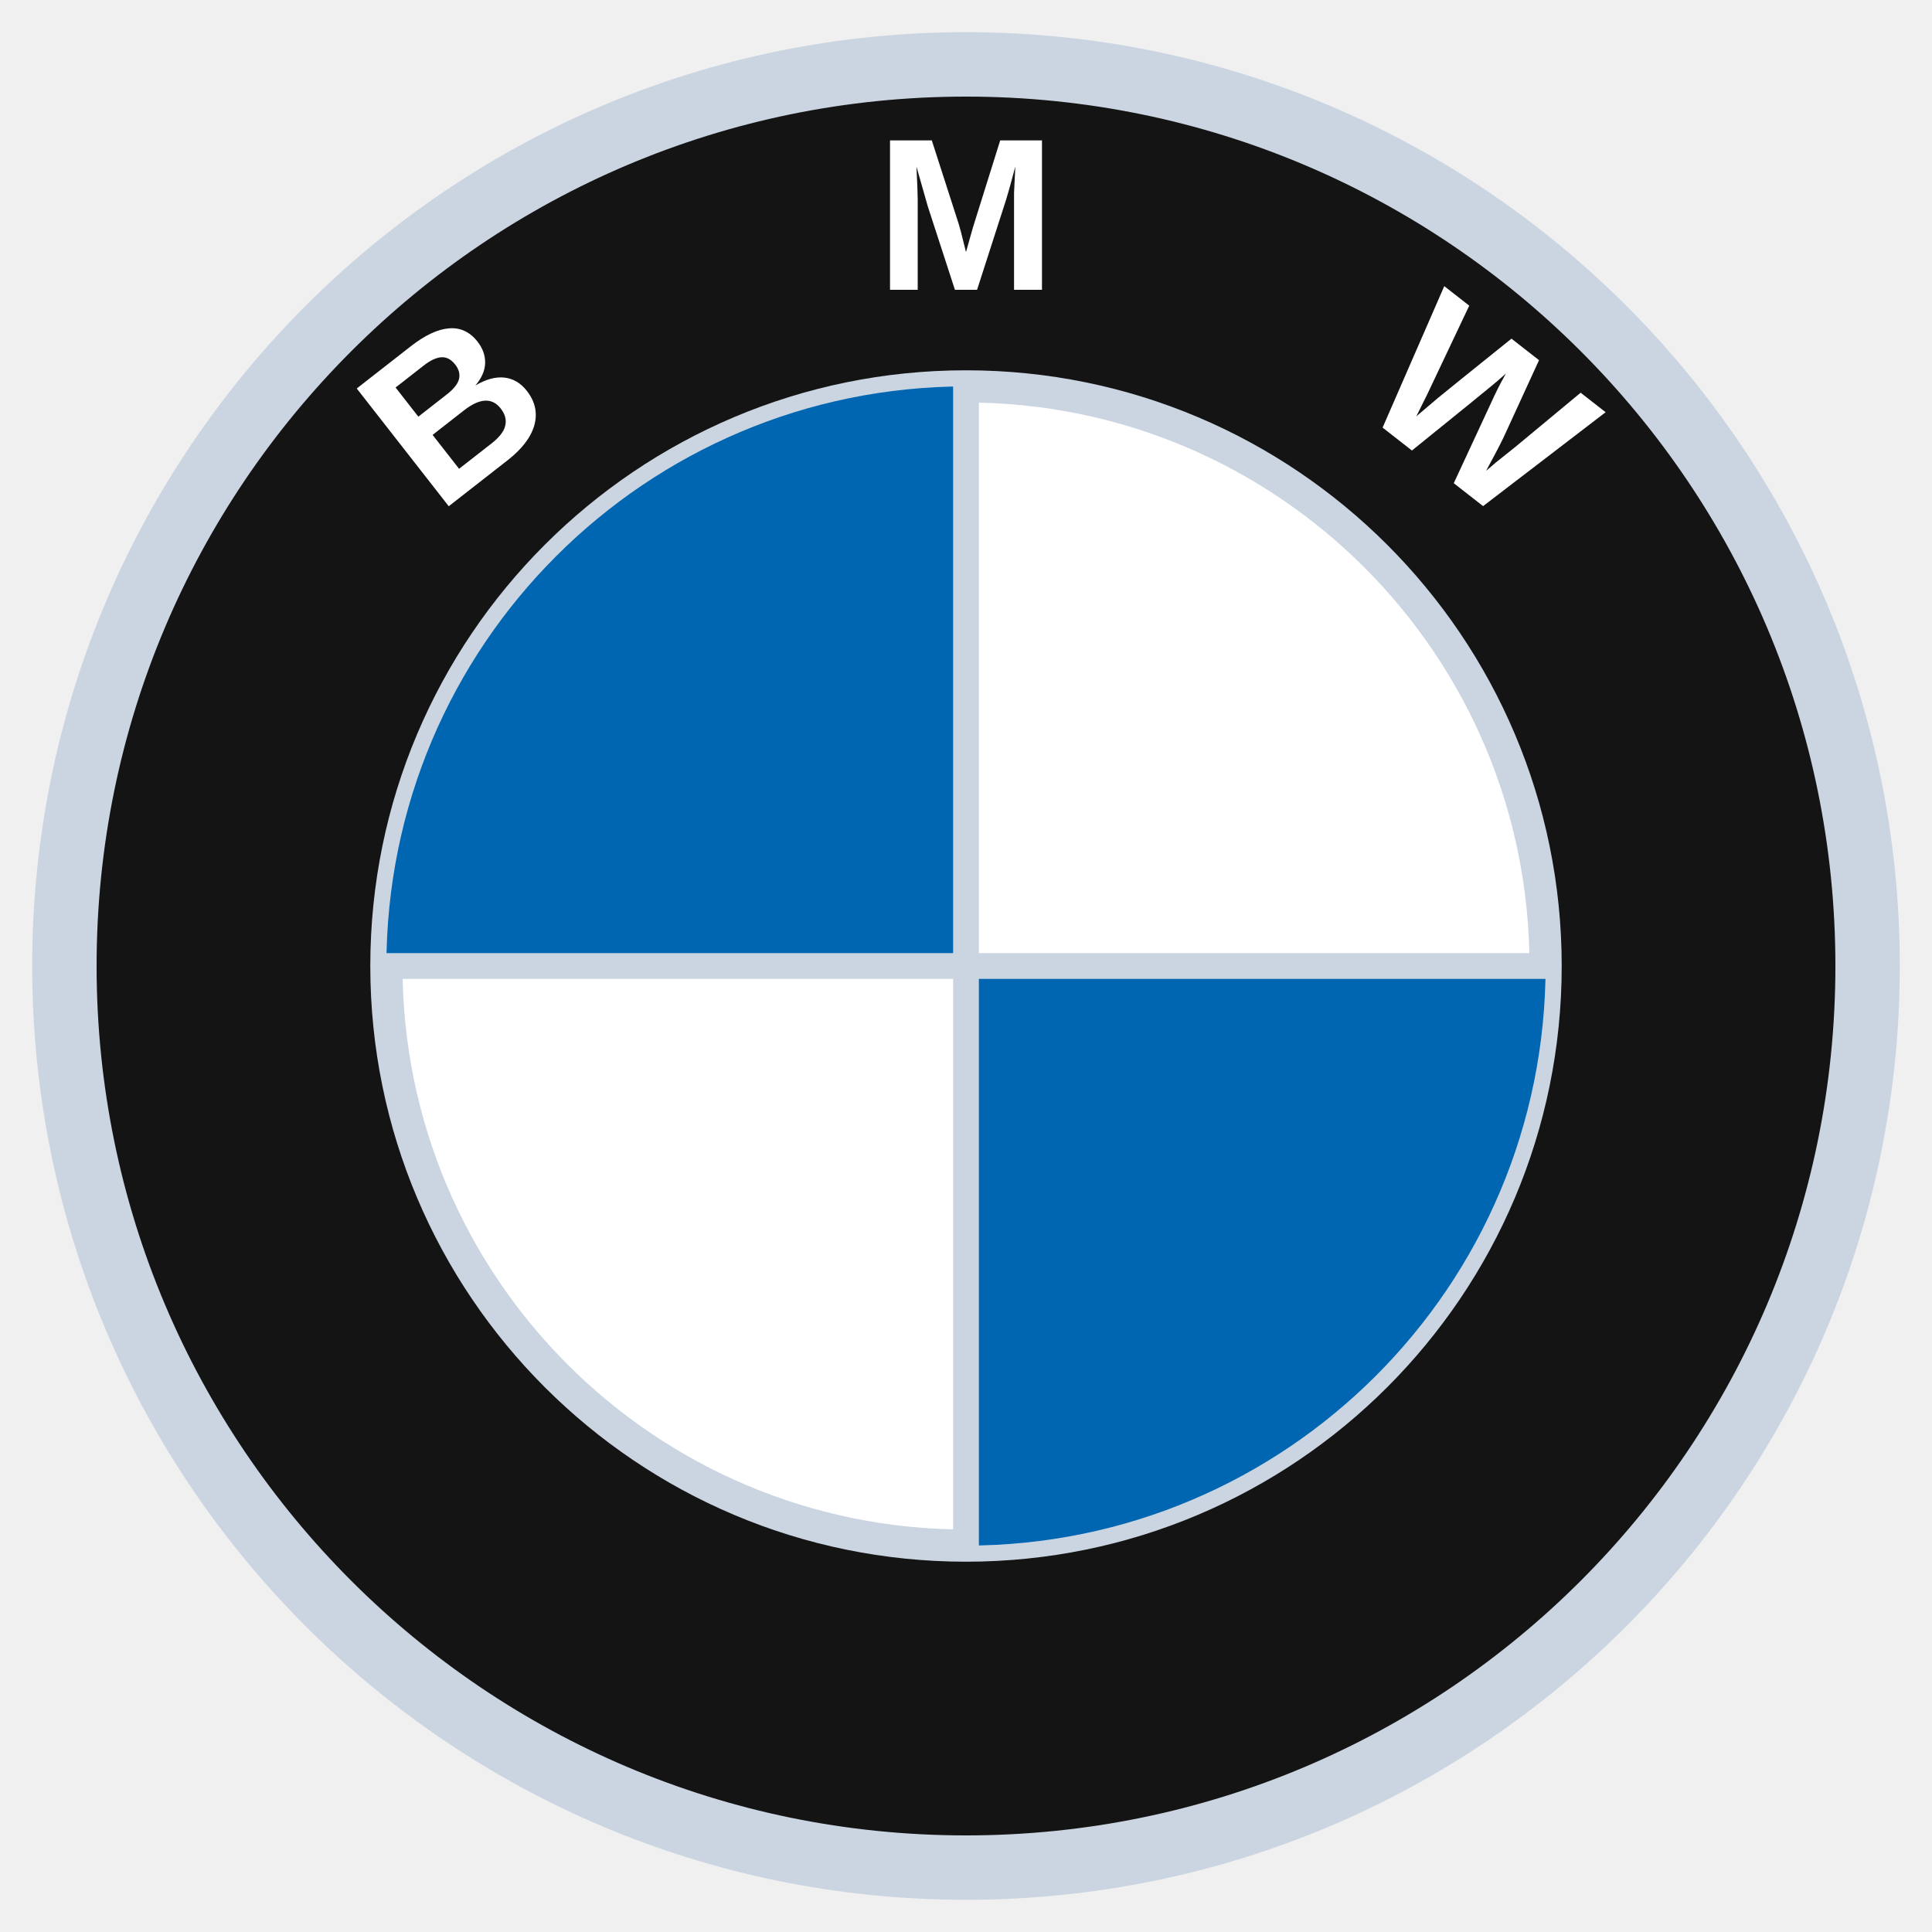
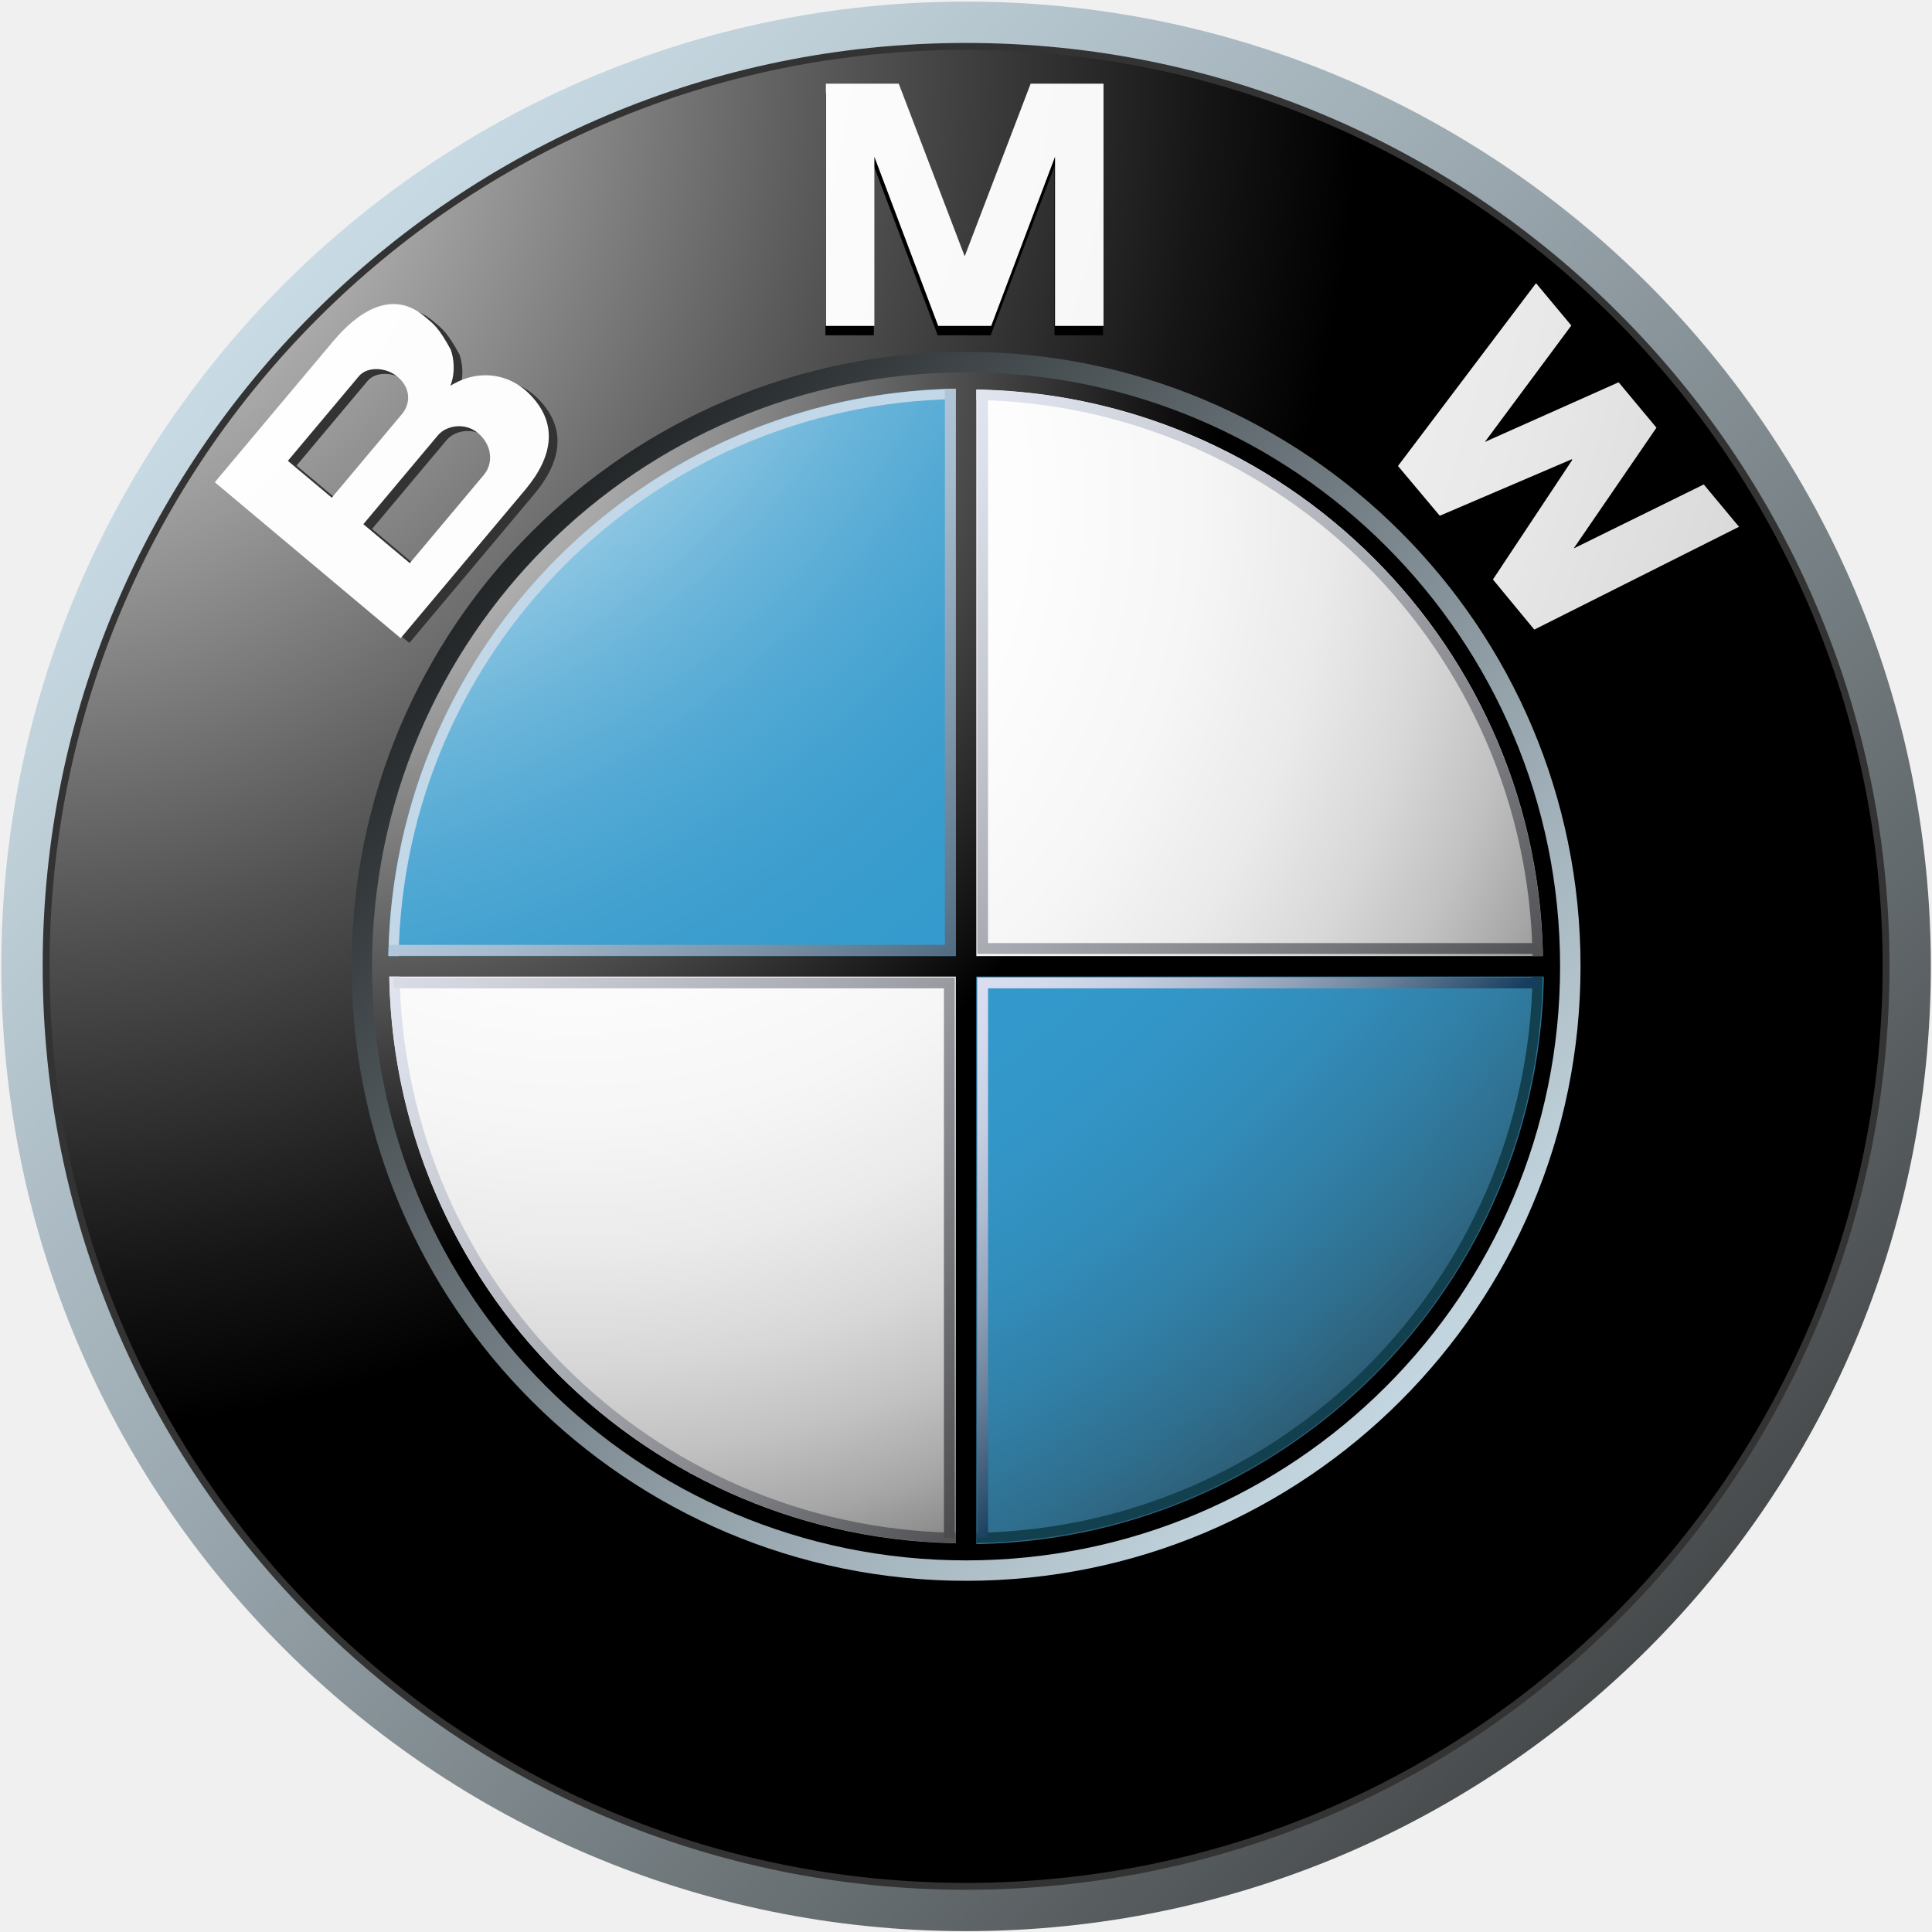
- <svg xmlns="http://www.w3.org/2000/svg" width="140" height="140" viewBox="0 0 120 120" role="img">
-   <circle cx="60" cy="60" r="56" fill="#141414" stroke="#cbd5e1" stroke-width="4" />
-   <circle cx="60" cy="60" r="36" fill="#ffffff" stroke="#cbd5e1" stroke-width="2" />
-   <path d="M60 24 A36 36 0 0 0 24 60 L60 60 Z" fill="#0066B1" />
-   <path d="M60 96 A36 36 0 0 0 96 60 L60 60 Z" fill="#0066B1" />
-   <line x1="60" y1="24" x2="60" y2="96" stroke="#cbd5e1" stroke-width="1.6" />
-   <line x1="24" y1="60" x2="96" y2="60" stroke="#cbd5e1" stroke-width="1.6" />
-   <text x="60" y="18" text-anchor="middle" fill="#ffffff" font-family="Arial, Helvetica, sans-serif" font-weight="900" font-size="13.5">M</text>
-   <text x="31" y="29" text-anchor="middle" fill="#ffffff" font-family="Arial, Helvetica, sans-serif" font-weight="900" font-size="13.5" transform="rotate(-38 31 29)">B</text>
-   <text x="89" y="29" text-anchor="middle" fill="#ffffff" font-family="Arial, Helvetica, sans-serif" font-weight="900" font-size="13.5" transform="rotate(38 89 29)">W</text>
+ <svg xmlns="http://www.w3.org/2000/svg" xmlns:xlink="http://www.w3.org/1999/xlink" height="1015" viewBox="-.68 -.847 1015 1015" width="1015">
+   <linearGradient id="a" gradientUnits="userSpaceOnUse" x1="-74.197" x2="1001.25" y1="-54.648" y2="984.588">
+     <stop offset="0" stop-color="#dff4ff" />
+     <stop offset=".098" stop-color="#d6eaf5" />
+     <stop offset=".268" stop-color="#bfd0d9" />
+     <stop offset=".488" stop-color="#98a5ac" />
+     <stop offset=".747" stop-color="#646b6e" />
+     <stop offset="1" stop-color="#2b2b2b" />
+   </linearGradient>
+   <radialGradient id="b" cx="-6.317" cy="33.522" gradientUnits="userSpaceOnUse" r="720.108">
+     <stop offset="0" stop-color="#fff" />
+     <stop offset=".306" stop-color="#a8a8a8" />
+     <stop offset=".646" stop-color="#4f4f4f" />
+     <stop offset=".885" stop-color="#161616" />
+     <stop offset="1" />
+   </radialGradient>
+   <linearGradient id="c" gradientTransform="matrix(-1 0 0 -1 930.9756 1169.306)" gradientUnits="userSpaceOnUse" x1="54.041" x2="738.989" y1="304.847" y2="966.733">
+     <stop offset="0" stop-color="#dff4ff" />
+     <stop offset=".086" stop-color="#d6eaf5" />
+     <stop offset=".233" stop-color="#bed0d9" />
+     <stop offset=".424" stop-color="#96a4ac" />
+     <stop offset=".652" stop-color="#5f686d" />
+     <stop offset=".907" stop-color="#1a1d1e" />
+     <stop offset="1" />
+   </linearGradient>
+   <linearGradient id="d">
+     <stop offset="0" stop-color="#fff" />
+     <stop offset=".31" stop-color="#fdfdfd" />
+     <stop offset=".451" stop-color="#f6f6f6" />
+     <stop offset=".557" stop-color="#e9e9e9" />
+     <stop offset=".646" stop-color="#d7d7d7" />
+     <stop offset=".724" stop-color="#bfbfbf" />
+     <stop offset=".794" stop-color="#a2a2a2" />
+     <stop offset=".859" stop-color="#808080" />
+     <stop offset=".92" stop-color="#575757" />
+     <stop offset=".975" stop-color="#2b2b2b" />
+     <stop offset="1" stop-color="#141414" />
+   </linearGradient>
+   <radialGradient id="e" cx="-135.647" cy="-39.812" gradientUnits="userSpaceOnUse" r="1730.313" xlink:href="#d" />
+   <radialGradient id="f" cx="-135.723" cy="-39.812" gradientUnits="userSpaceOnUse" r="1730.461" xlink:href="#d" />
+   <radialGradient id="g" cx="-135.817" cy="-40.32" gradientUnits="userSpaceOnUse" r="1731.787" xlink:href="#d" />
+   <linearGradient id="h">
+     <stop offset="0" stop-color="#e6e6e6" />
+     <stop offset=".104" stop-color="#d6d6d6" />
+     <stop offset=".307" stop-color="#adadad" />
+     <stop offset=".588" stop-color="#6c6c6c" />
+     <stop offset=".933" stop-color="#121212" />
+     <stop offset="1" />
+   </linearGradient>
+   <radialGradient id="i" cx="174.253" cy="200.075" gradientUnits="userSpaceOnUse" r="466.718" xlink:href="#h" />
+   <radialGradient id="j" cx="301.906" cy="262.848" gradientUnits="userSpaceOnUse" r="678.742">
+     <stop offset="0" stop-color="#fff" />
+     <stop offset=".344" stop-color="#fdfdfd" />
+     <stop offset=".481" stop-color="#f6f6f6" />
+     <stop offset=".582" stop-color="#eaeaea" />
+     <stop offset=".665" stop-color="#d8d8d8" />
+     <stop offset=".737" stop-color="#c2c2c2" />
+     <stop offset=".802" stop-color="#a6a6a6" />
+     <stop offset=".86" stop-color="#848484" />
+     <stop offset=".913" stop-color="#5f5f5f" />
+     <stop offset=".949" stop-color="#404040" />
+     <stop offset=".957" stop-color="#404040" />
+     <stop offset="1" stop-color="#404040" />
+     <stop offset="1" />
+   </radialGradient>
+   <linearGradient id="k">
+     <stop offset=".169" stop-color="#fff" />
+     <stop offset=".196" stop-color="#e0eff7" />
+     <stop offset=".241" stop-color="#b2d9ec" />
+     <stop offset=".287" stop-color="#8bc5e2" />
+     <stop offset=".335" stop-color="#6bb5da" />
+     <stop offset=".384" stop-color="#52a9d4" />
+     <stop offset=".436" stop-color="#41a0cf" />
+     <stop offset=".491" stop-color="#369bcd" />
+     <stop offset=".556" stop-color="#39c" />
+     <stop offset=".606" stop-color="#3396c8" />
+     <stop offset=".655" stop-color="#328ebc" />
+     <stop offset=".705" stop-color="#3180a8" />
+     <stop offset=".754" stop-color="#2f6d8c" />
+     <stop offset=".803" stop-color="#2d5468" />
+     <stop offset=".851" stop-color="#2a373d" />
+     <stop offset=".871" stop-color="#292929" />
+   </linearGradient>
+   <radialGradient id="l" cx="102.618" cy="5.56" gradientUnits="userSpaceOnUse" r="1202.06" xlink:href="#k" />
+   <radialGradient id="m" cx="102.618" cy="5.551" gradientUnits="userSpaceOnUse" r="1202.037" xlink:href="#k" />
+   <radialGradient id="n" cx="180.627" cy="205.954" gradientUnits="userSpaceOnUse" r="457.773" xlink:href="#h" />
+   <linearGradient id="o">
+     <stop offset="0" stop-color="#f0f4ff" />
+     <stop offset=".109" stop-color="#ebeff9" />
+     <stop offset=".247" stop-color="#dce0ea" />
+     <stop offset=".403" stop-color="#c4c7cf" />
+     <stop offset=".57" stop-color="#a2a4ab" />
+     <stop offset=".747" stop-color="#76777c" />
+     <stop offset=".929" stop-color="#414243" />
+     <stop offset="1" stop-color="#2b2b2b" />
+   </linearGradient>
+   <linearGradient id="p" gradientUnits="userSpaceOnUse" x1="446.835" x2="893.254" xlink:href="#o" y1="91.655" y2="523.042" />
+   <linearGradient id="q" gradientUnits="userSpaceOnUse" x1="84.488" x2="530.914" xlink:href="#o" y1="455.87" y2="887.265" />
+   <linearGradient id="r" gradientUnits="userSpaceOnUse" x1="300.459" x2="531.948" y1="302.041" y2="525.736">
+     <stop offset="0" stop-color="#c2d7e8" />
+     <stop offset=".134" stop-color="#bacfe1" />
+     <stop offset=".343" stop-color="#a4bacd" />
+     <stop offset=".6" stop-color="#8098ac" />
+     <stop offset=".894" stop-color="#4e697f" />
+     <stop offset="1" stop-color="#3a566d" />
+   </linearGradient>
+   <linearGradient id="s" gradientUnits="userSpaceOnUse" x1="184.524" x2="626.457" y1="356.854" y2="783.908">
+     <stop offset="0" stop-color="#f0f4ff" />
+     <stop offset=".097" stop-color="#e8ebf6" />
+     <stop offset=".257" stop-color="#d1d4dd" />
+     <stop offset=".459" stop-color="#abaeb5" />
+     <stop offset=".695" stop-color="#78797d" />
+     <stop offset=".958" stop-color="#363637" />
+     <stop offset="1" stop-color="#2b2b2b" />
+   </linearGradient>
+   <linearGradient id="t" gradientUnits="userSpaceOnUse" x1="510.257" x2="665.275" y1="515.267" y2="665.066">
+     <stop offset="0" stop-color="#d9def0" />
+     <stop offset=".123" stop-color="#d4daec" />
+     <stop offset=".263" stop-color="#c7cfe2" />
+     <stop offset=".411" stop-color="#b0bcd1" />
+     <stop offset=".566" stop-color="#90a1b8" />
+     <stop offset=".725" stop-color="#677f99" />
+     <stop offset=".885" stop-color="#355674" />
+     <stop offset=".972" stop-color="#173d5d" />
+   </linearGradient>
+   <linearGradient id="u" gradientUnits="userSpaceOnUse" x1="351.678" x2="793.132" xlink:href="#o" y1="194.776" y2="621.366" />
+   <path d="m506.86 0c-279.92 0-506.86 226.918-506.86 506.848 0 279.926 226.94 506.848 506.86 506.848 279.94 0 506.857-226.922 506.857-506.848.001-279.93-226.916-506.848-506.857-506.848zm0 988.352c-265.939 0-481.495-215.574-481.495-481.504 0-265.927 215.556-481.512 481.495-481.512 265.937 0 481.511 215.584 481.511 481.512 0 265.93-215.574 481.504-481.511 481.504z" fill="url(#a)" />
+   <path d="m992.003 506.848c0 267.914-217.227 485.133-485.143 485.133-267.919 0-485.123-217.219-485.123-485.133 0-267.929 217.204-485.133 485.123-485.133 267.916 0 485.143 217.204 485.143 485.133z" fill="#333" />
+   <path d="m988.371 506.848c0 265.93-215.574 481.504-481.511 481.504-265.939 0-481.495-215.574-481.495-481.504 0-265.927 215.556-481.512 481.495-481.512 265.937 0 481.511 215.585 481.511 481.512z" fill="url(#b)" />
+   <path d="m829.676 506.848c0 178.28-144.53 322.803-322.815 322.803-178.289 0-322.819-144.522-322.819-322.803 0-178.289 144.53-322.816 322.819-322.816 178.285 0 322.815 144.528 322.815 322.816z" fill="url(#c)" />
+   <polygon points="519.79 175.308 553.324 86.431 553.324 175.308 578.792 175.308 578.792 48.021 540.518 48.021 505.704 139.157 506.035 139.157 471.223 48.021 432.947 48.021 432.947 175.308 458.416 175.308 458.416 86.431 491.949 175.308" />
+   <polygon points="869.313 232.384 825.798 295.831 894.146 262.216 912.684 284.447 805.115 338.459 783.379 312.144 825.077 249.275 824.83 248.965 755.473 278.651 733.489 252.513 806.021 156.469 824.563 178.712 779.146 239.871 849.433 208.522" />
+   <path d="m281.427 208.068c-10.251-9.951-26.069-12.951-40.939-3.733 2.847-7.363 1.691-14.858.186-19.015-6.414-11.662-8.662-13.137-13.899-17.561-17.097-14.324-35.082-2.093-47.93 13.219l-62.116 74.028 97.651 81.925 65.5-78.047c14.971-17.838 17.282-35.523 1.547-50.816zm-126.321 35.7l37.311-44.464c4.33-5.146 14.106-4.94 20.375.341 6.908 5.795 6.928 14.002 2.289 19.54l-36.896 43.95zm102.934 7.393l-38.896 46.353-24.355-20.47 39.185-46.711c4.434-5.281 14.313-6.817 20.974-1.229 7.505 6.312 8.247 15.912 3.092 22.057z" fill="#333" />
+   <polygon fill="url(#e)" points="520.06 170.39 553.592 81.515 553.592 170.39 579.063 170.39 579.063 43.103 540.784 43.103 505.973 134.236 506.303 134.236 471.491 43.103 433.212 43.103 433.212 170.39 458.683 170.39 458.683 81.515 492.218 170.39" />
+   <polygon fill="url(#f)" points="869.563 223.844 826.067 287.293 894.413 253.667 912.934 275.909 805.38 329.921 783.645 303.596 825.345 240.735 825.1 240.416 755.72 270.114 733.759 243.963 806.291 147.93 824.83 170.164 779.419 231.322 849.68 199.985" />
+   <path d="m276.868 205.563c-10.23-9.951-26.069-12.953-40.916-3.743 2.824-7.364 1.67-14.86.166-18.996-6.415-11.682-8.642-13.137-13.923-17.57-17.096-14.333-35.059-2.095-47.887 13.231l-62.139 74.016 97.653 81.926 65.499-78.059c14.953-17.839 17.282-35.512 1.547-50.805zm-126.317 35.698l37.307-44.453c4.312-5.155 14.086-4.949 20.376.319 6.909 5.806 6.93 14.023 2.268 19.54l-36.873 43.959zm102.952 7.393l-38.896 46.352-24.398-20.47 39.207-46.721c4.433-5.269 14.291-6.806 20.953-1.216 7.547 6.32 8.29 15.9 3.134 22.055z" fill="url(#g)" />
+   <path d="m194.788 506.852c0-172.358 139.724-312.082 312.073-312.082 172.367 0 312.072 139.724 312.072 312.082 0 172.351-139.705 312.071-312.072 312.071-172.35 0-312.073-139.72-312.073-312.071z" fill="url(#i)" />
+   <path d="m203.759 506.852c0-167.399 135.702-303.112 303.102-303.112s303.12 135.712 303.12 303.112c0 167.401-135.721 303.113-303.12 303.113s-303.102-135.712-303.102-303.113z" fill="url(#j)" />
+   <path d="m203.284 506.852h303.576v-303.575c-167.669 0-303.576 135.908-303.576 303.575z" fill="url(#l)" />
+   <path d="m506.86 506.852v303.579c167.667 0 303.576-135.933 303.576-303.579z" fill="url(#m)" />
+   <polygon fill="url(#n)" points="812.95 501.458 512.242 501.458 512.242 200.75 501.476 200.75 501.476 501.458 200.768 501.458 200.768 512.225 501.476 512.225 501.476 812.942 512.242 812.942 512.242 512.225 812.95 512.225" />
+   <path d="m512.242 209.267c160.141 2.848 289.366 132.062 292.232 292.191h5.36c-2.863-163.099-134.482-294.736-297.593-297.583v5.392z" fill="url(#p)" />
+   <path d="m208.729 501.418c2.845-160.347 132.256-289.747 292.604-292.604v-5.383c-163.336 2.856-295.12 134.669-297.987 297.986h5.383z" fill="#c2d7e8" />
+   <path d="m501.476 804.433c-160.139-2.844-289.364-132.069-292.211-292.208h-5.381c2.866 163.108 134.484 294.75 297.593 297.594v-5.386z" fill="url(#q)" />
+   <path d="m804.475 512.225c-2.866 160.139-132.092 289.364-292.232 292.208v5.386c163.11-2.844 294.747-134.485 297.593-297.594z" fill="#12404f" />
+   <polygon fill="url(#r)" points="495.724 203.432 495.724 495.551 203.614 495.551 203.614 501.315 495.724 501.315 501.476 501.315 501.476 495.551 501.476 203.432" />
+   <polygon fill="url(#s)" points="495.229 806.995 495.229 518.391 206.029 518.391 206.029 512.7 495.229 512.7 500.92 512.7 500.92 518.391 500.92 806.995" />
+   <polygon fill="url(#t)" points="518.409 806.995 518.409 518.391 807.011 518.391 807.011 512.7 518.409 512.7 512.737 512.7 512.737 518.391 512.737 806.995" />
+   <polygon fill="url(#u)" points="518.409 206.011 518.409 494.613 807.011 494.613 807.011 500.295 518.409 500.295 512.737 500.295 512.737 494.613 512.737 206.011" />
</svg>
